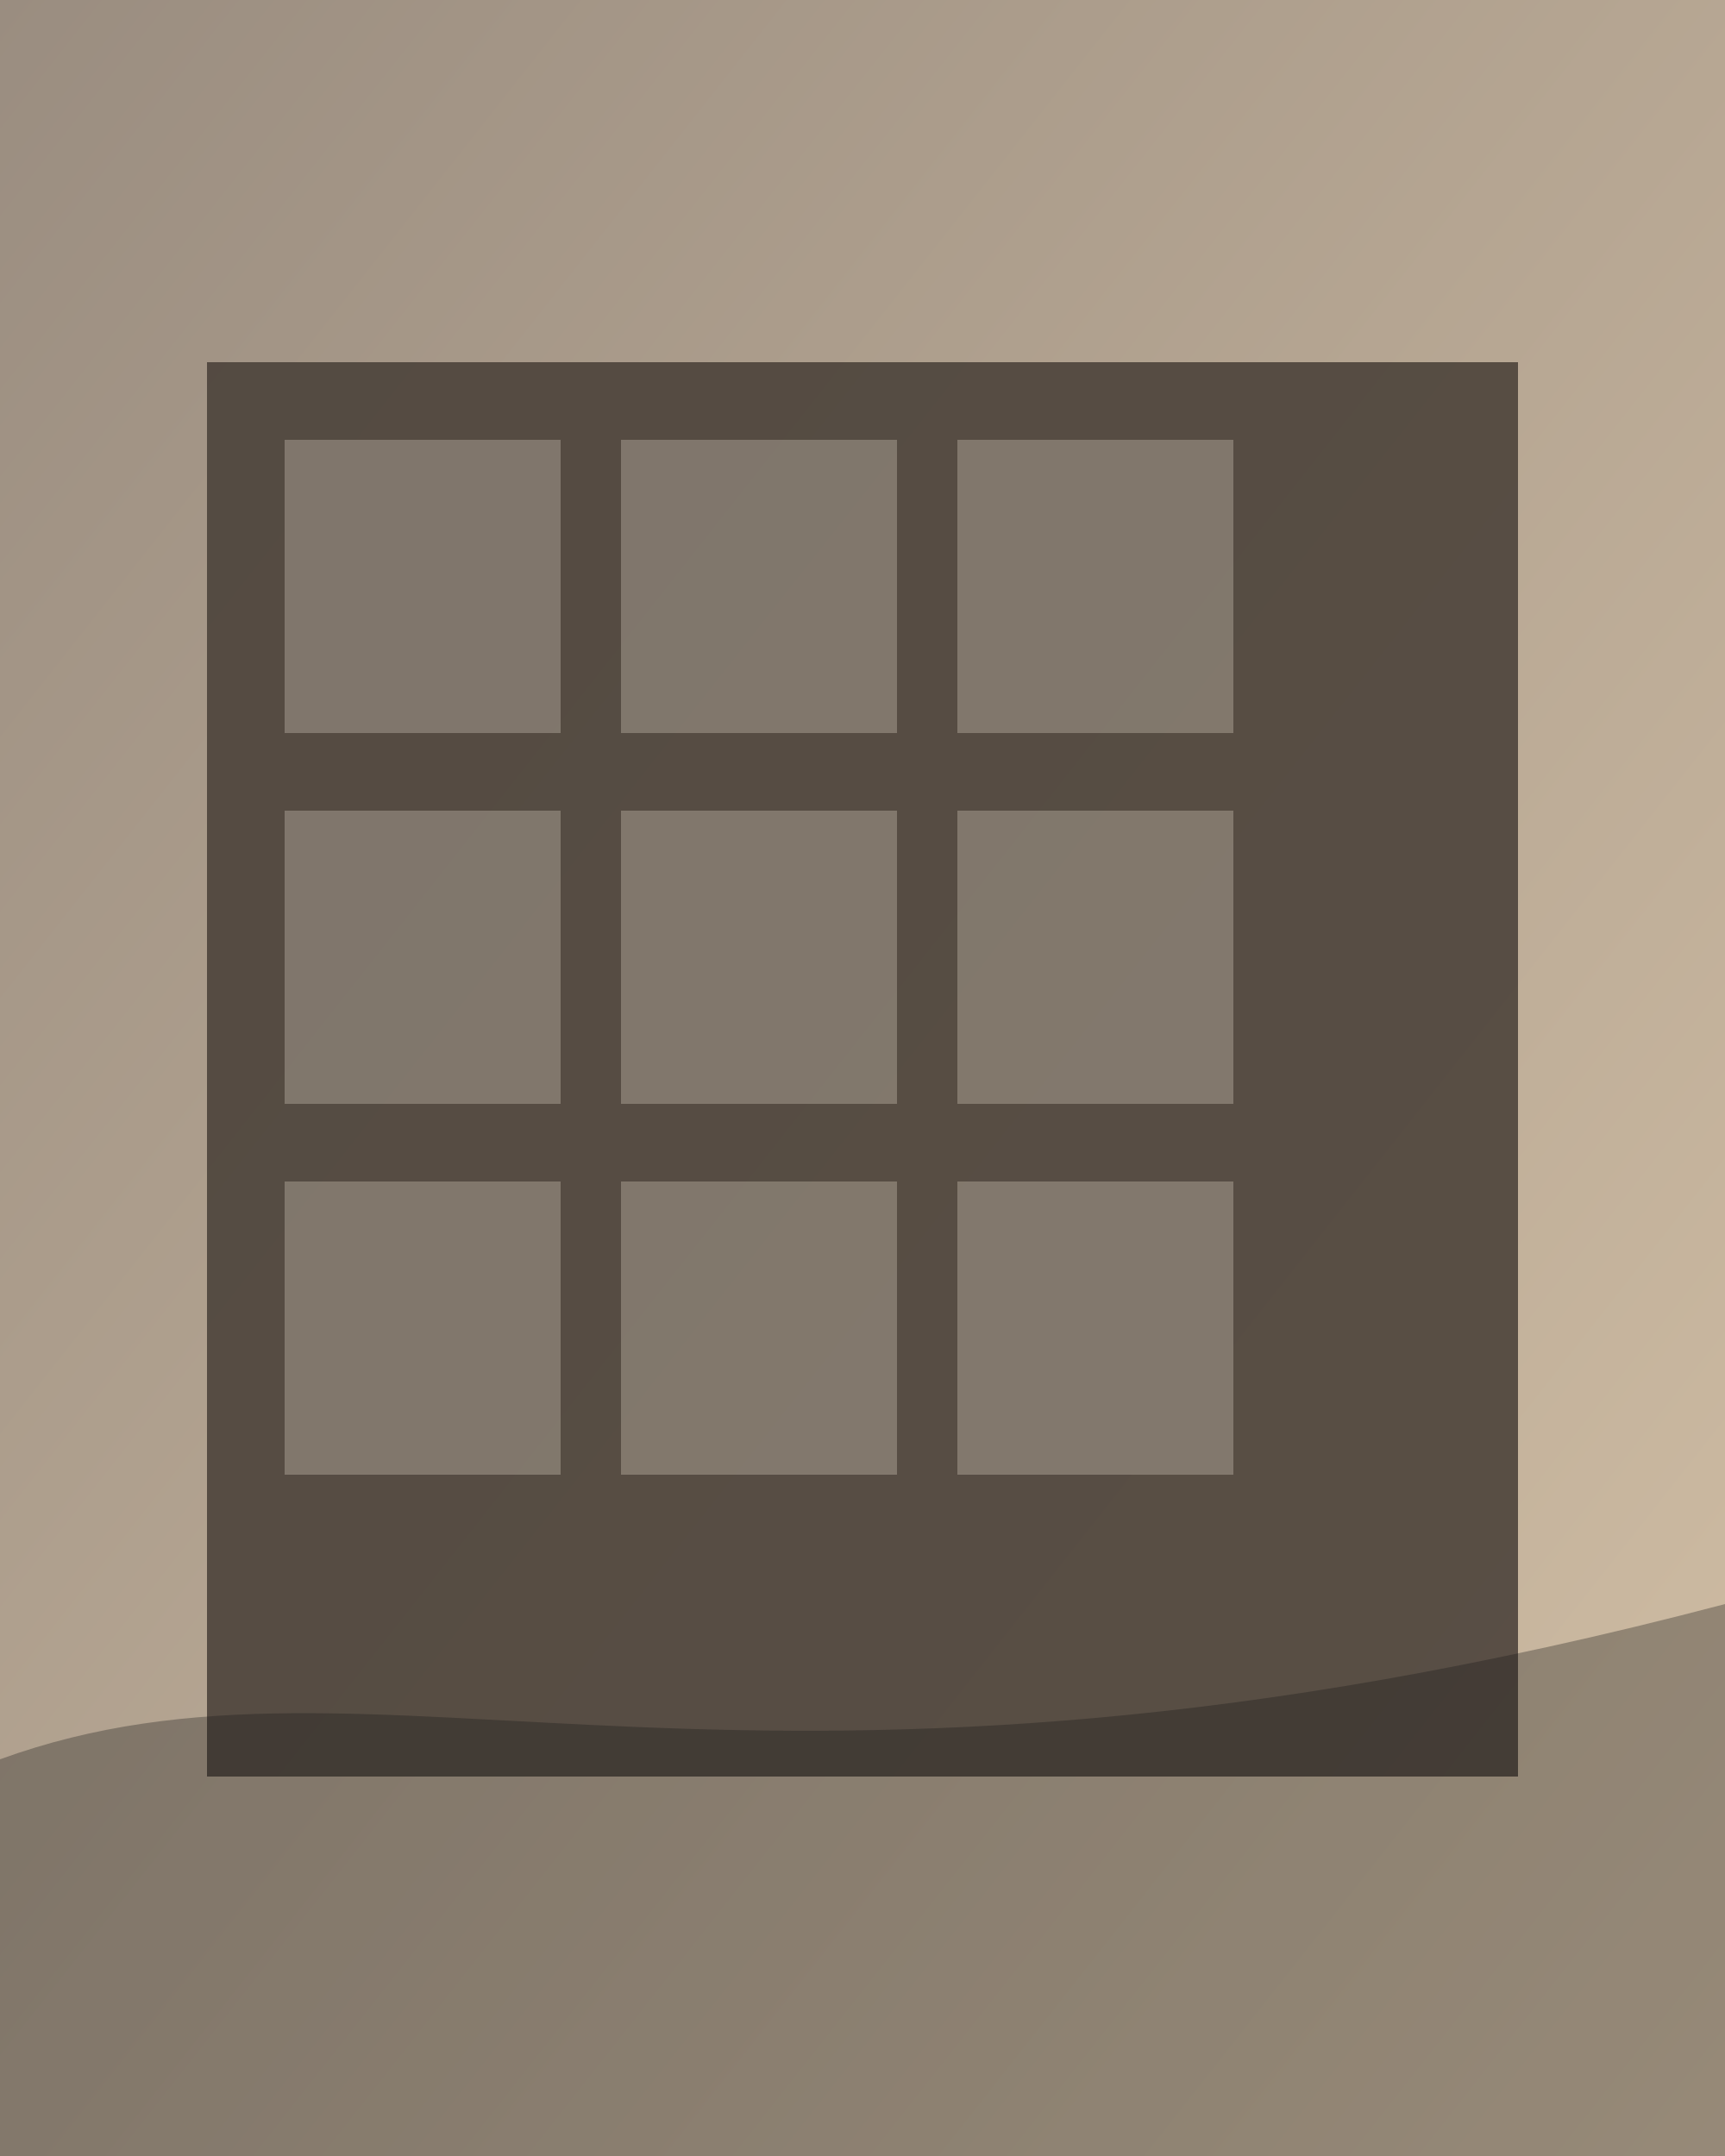
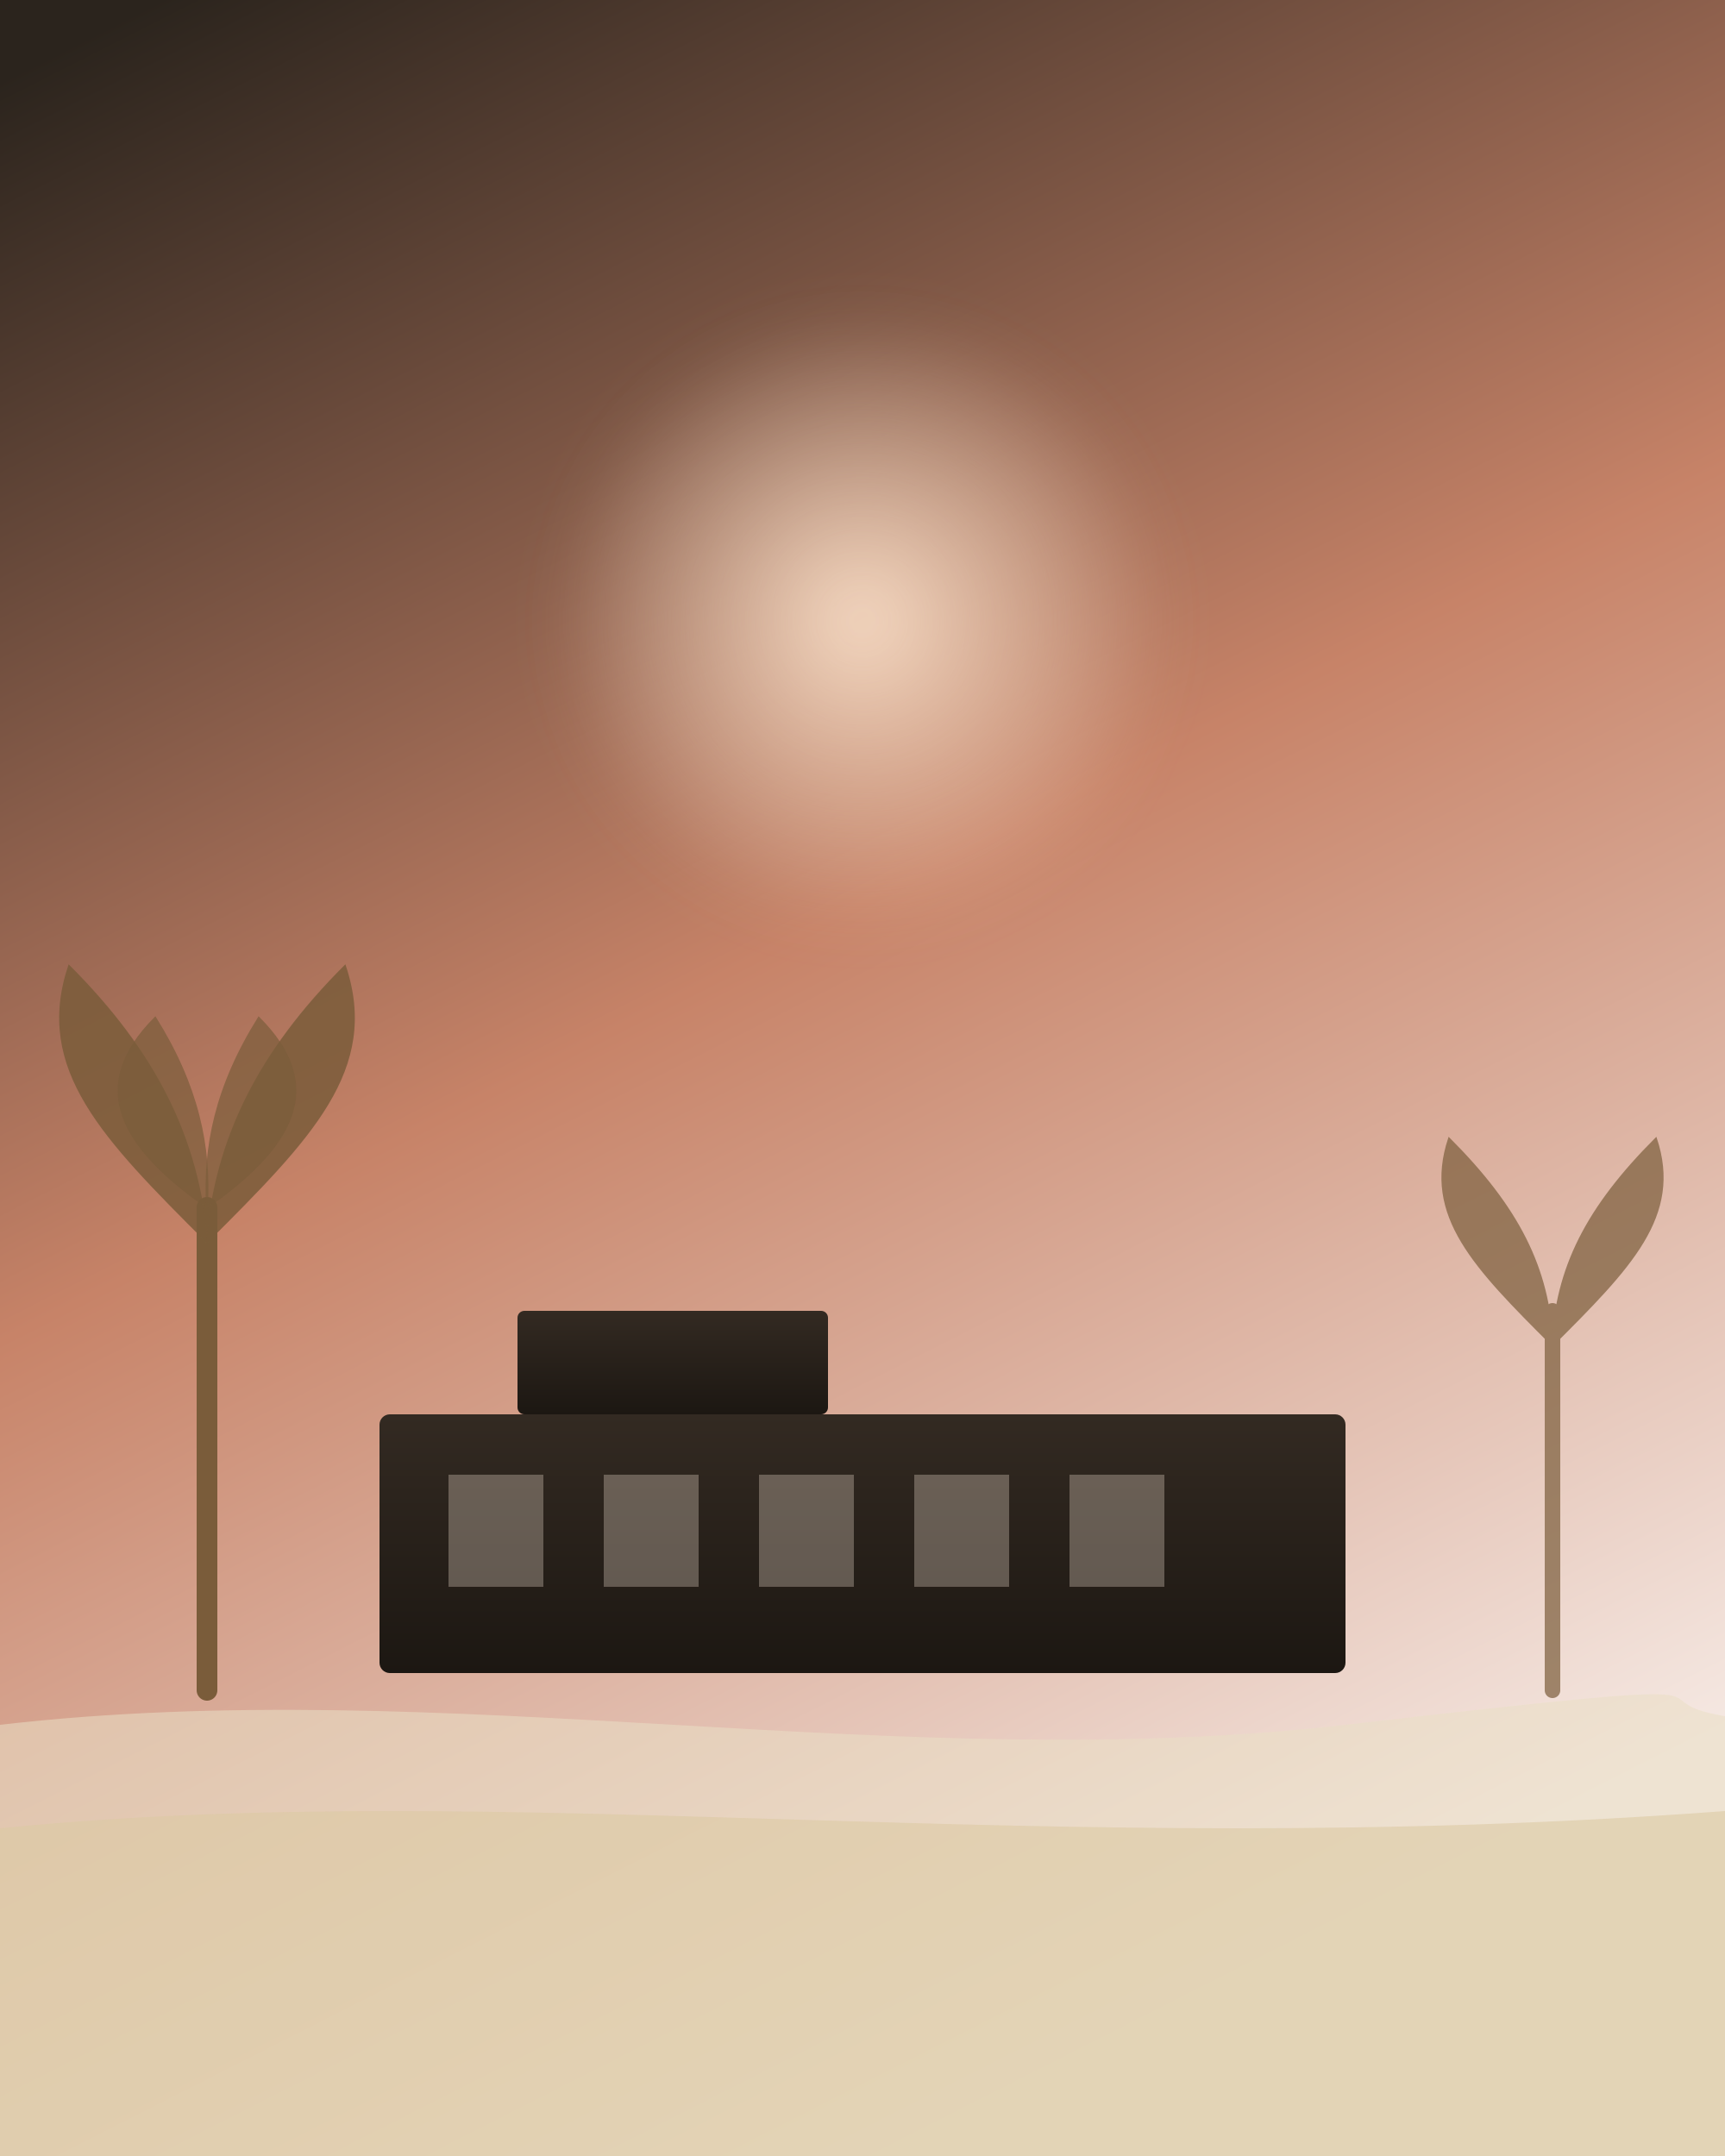
<svg xmlns="http://www.w3.org/2000/svg" viewBox="0 0 1000 1250">
  <defs>
-     <linearGradient id="g" x1="0" y1="0" x2="1" y2="1">
-       <stop stop-color="#9a8d80" />
-       <stop offset="1" stop-color="#d2bfa5" />
+     <linearGradient id="sky" x1="0.1" y1="0" x2="0.5" y2="1">
+       <stop offset="0" stop-color="#2b241d" />
+       <stop offset="0.5" stop-color="#c78368" />
+       <stop offset="1" stop-color="#f5e8e2" />
    </linearGradient>
+     <linearGradient id="resort" x1="0" y1="0" x2="0" y2="1">
+       <stop offset="0" stop-color="#332a22" />
+       <stop offset="1" stop-color="#1c1712" />
+     </linearGradient>
+     <radialGradient id="sun" cx="0.5" cy="0.5" r="0.5">
+       <stop offset="0" stop-color="#ffe6cf" stop-opacity=".9" />
+       <stop offset="1" stop-color="#ffe6cf" stop-opacity="0" />
+     </radialGradient>
+     <filter id="soft">
+       <feGaussianBlur stdDeviation="16" />
+     </filter>
  </defs>
-   <rect width="1000" height="1250" fill="url(#g)" />
-   <rect x="120" y="210" width="760" height="820" fill="#4a4139" opacity=".88" />
-   <g fill="#f0e7d9" opacity=".28">
-     <rect x="165" y="255" width="160" height="170" />
-     <rect x="360" y="255" width="160" height="170" />
-     <rect x="555" y="255" width="160" height="170" />
-     <rect x="165" y="470" width="160" height="170" />
-     <rect x="360" y="470" width="160" height="170" />
-     <rect x="555" y="470" width="160" height="170" />
-     <rect x="165" y="685" width="160" height="170" />
-     <rect x="360" y="685" width="160" height="170" />
-     <rect x="555" y="685" width="160" height="170" />
+   <rect width="1000" height="1250" fill="url(#sky)" />
+   <circle cx="500" cy="360" r="180" fill="url(#sun)" filter="url(#soft)" />
+   <g fill="url(#resort)">
+     <rect x="220" y="820" width="560" height="150" rx="6" />
+     <rect x="300" y="760" width="180" height="60" rx="4" />
  </g>
-   <path d="M0 1020 C220 940 430 1080 1000 930 L1000 1250 L0 1250Z" fill="#171717" opacity=".32" />
+   <g fill="#f7e8d8" opacity=".3">
+     <rect x="260" y="855" width="55" height="65" />
+     <rect x="350" y="855" width="55" height="65" />
+     <rect x="440" y="855" width="55" height="65" />
+     <rect x="530" y="855" width="55" height="65" />
+     <rect x="620" y="855" width="55" height="65" />
+   </g>
+   <g fill="#7a5c3a" stroke="#7a5c3a">
+     <path d="M120 980 L120 700" stroke-width="12" stroke-linecap="round" />
+     <path d="M120 720 C 60 660, 20 620, 40 560 C 90 610, 115 660, 120 720Z" opacity=".85" />
+     <path d="M120 720 C 180 660, 220 620, 200 560 C 150 610, 125 660, 120 720Z" opacity=".85" />
+     <path d="M120 700 C 70 665, 50 630, 90 590 C 115 630, 122 665, 120 700Z" opacity=".7" />
+     <path d="M120 700 C 170 665, 190 630, 150 590 C 125 630, 118 665, 120 700Z" opacity=".7" />
+   </g>
+   <g fill="#7a5c3a" stroke="#7a5c3a" opacity=".7">
+     <path d="M900 980 L900 760" stroke-width="9" stroke-linecap="round" />
+     <path d="M900 780 C 855 735, 825 705, 840 660 C 880 700, 898 735, 900 780Z" />
+     <path d="M900 780 C 945 735, 975 705, 960 660 C 920 700, 902 735, 900 780Z" />
+   </g>
+   <path d="M0 1000 C 260 970, 520 1030, 780 1000 S 940 985, 1000 995 L1000 1250 L0 1250Z" fill="#eadfc4" opacity=".55" />
+   <path d="M0 1060 C 300 1030, 600 1080, 1000 1050 L1000 1250 L0 1250Z" fill="#dcc9a3" opacity=".6" />
</svg>
